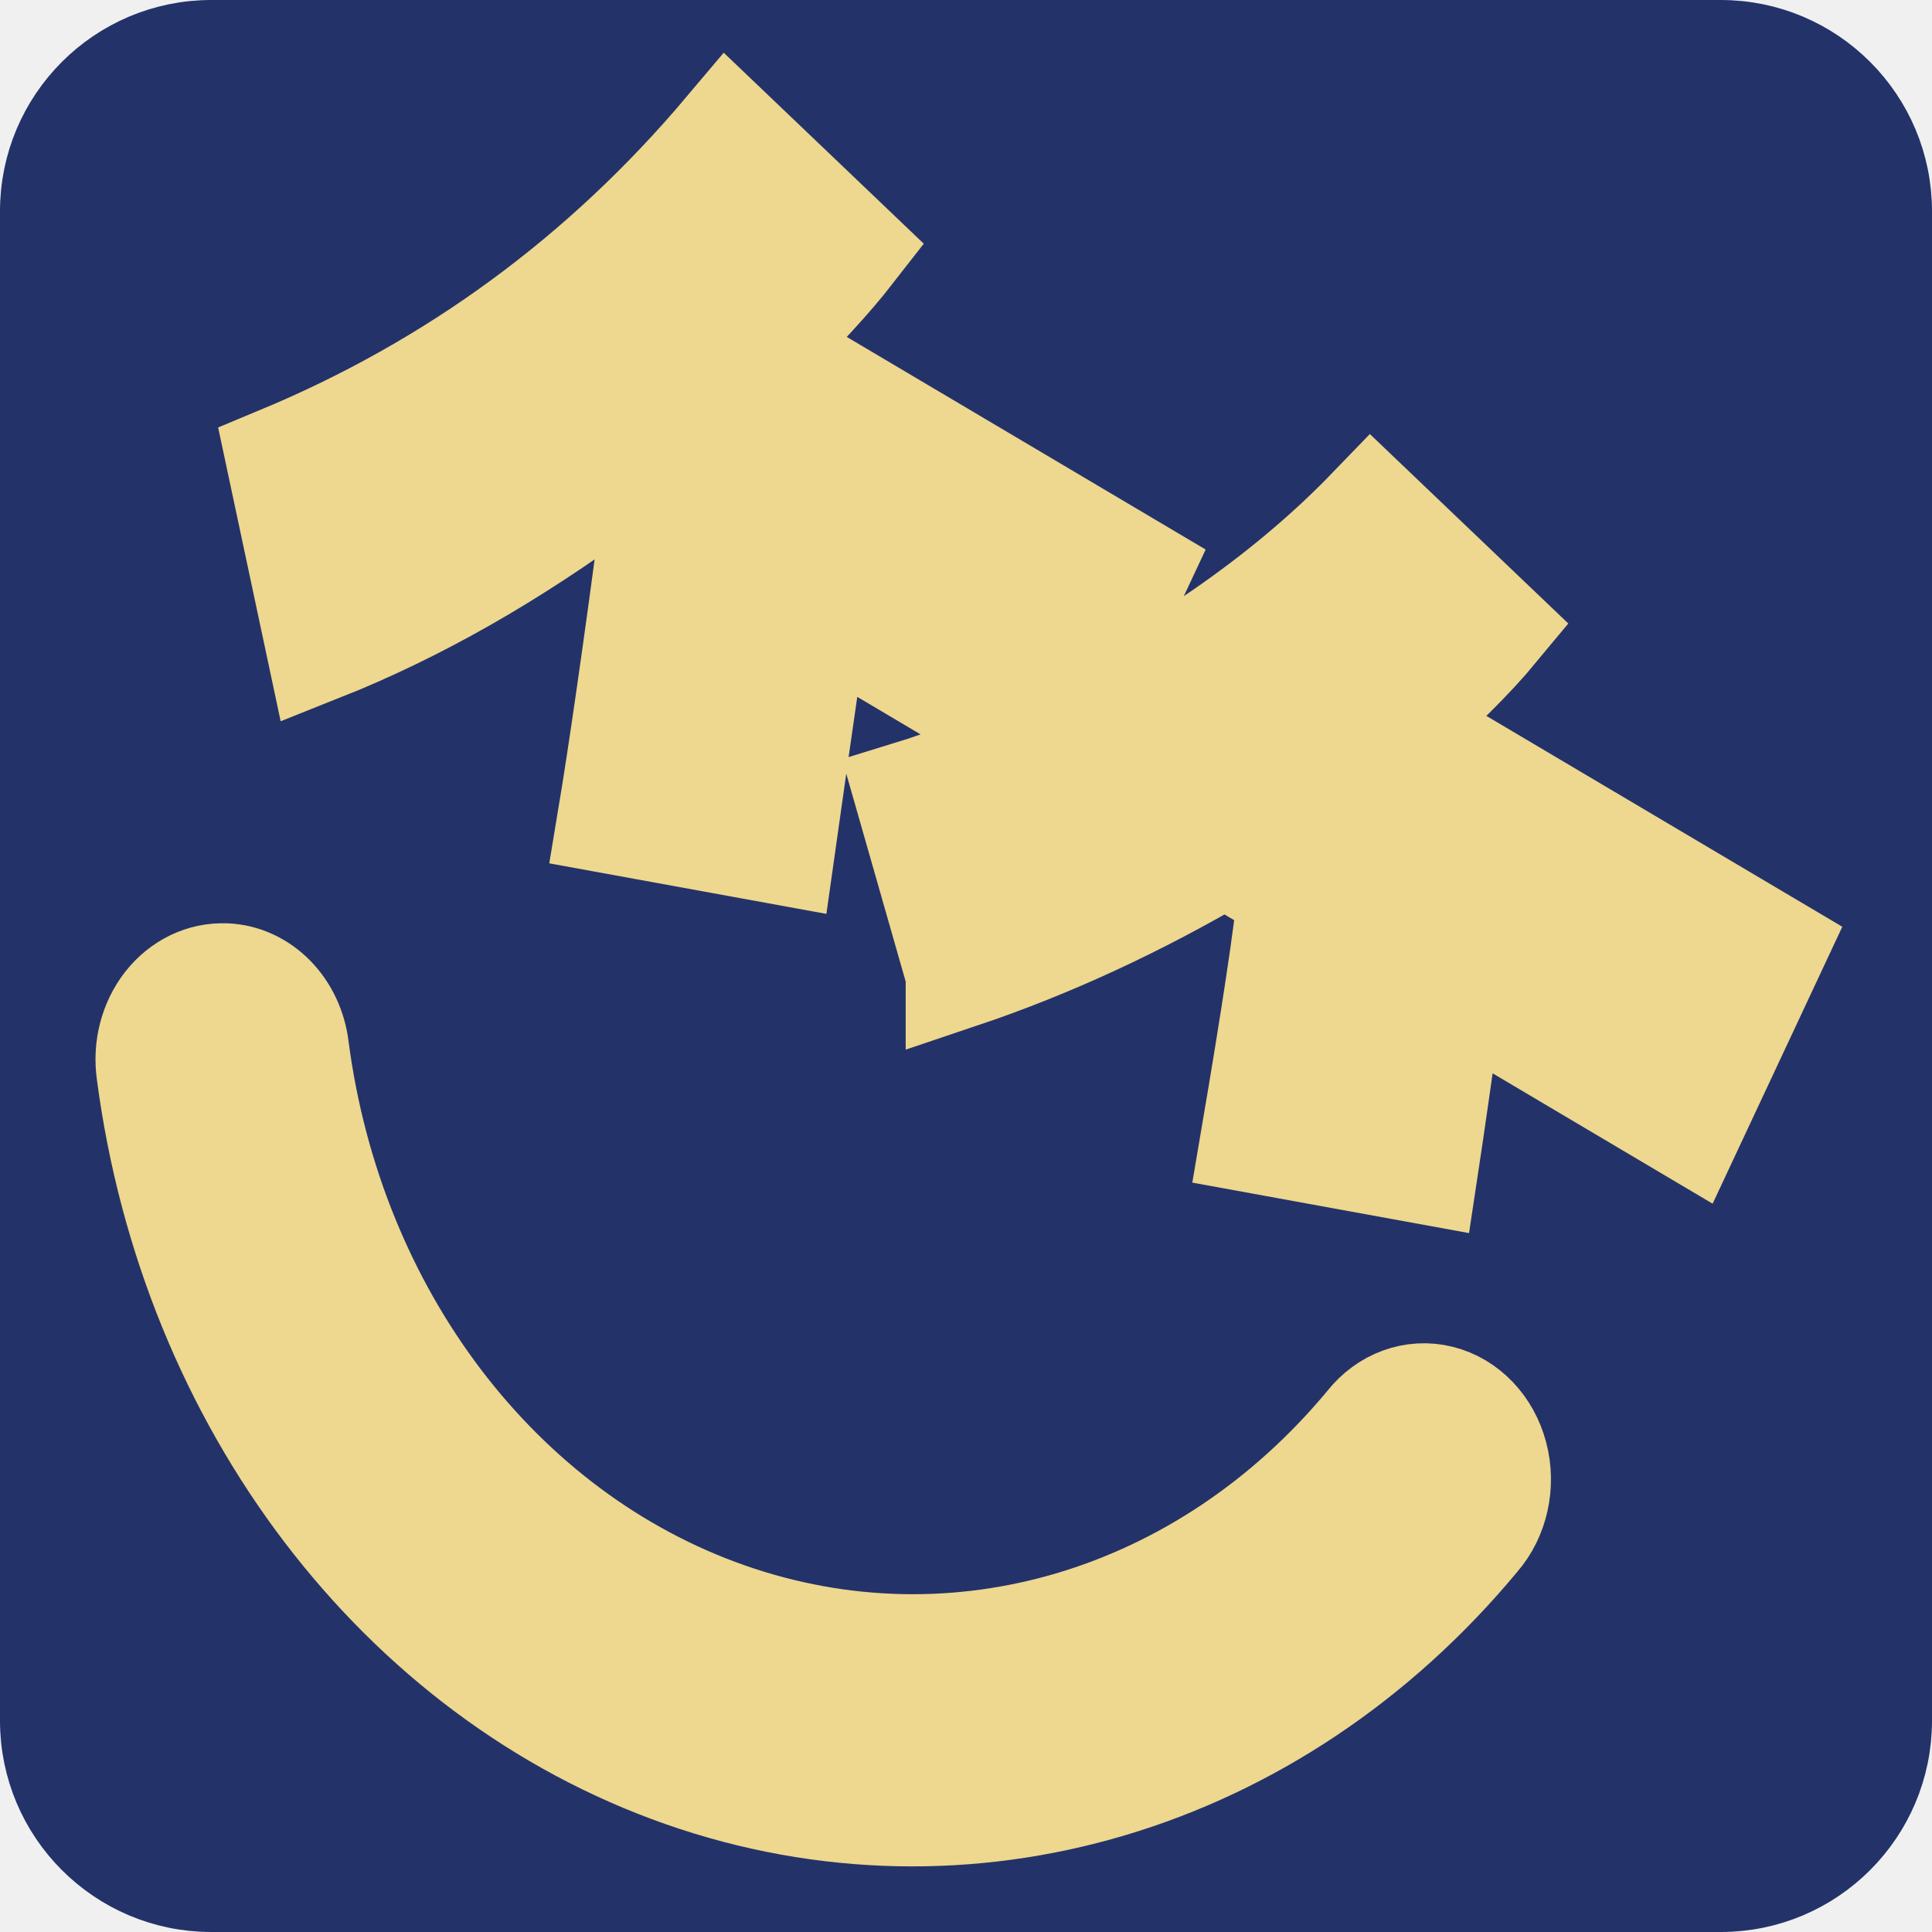
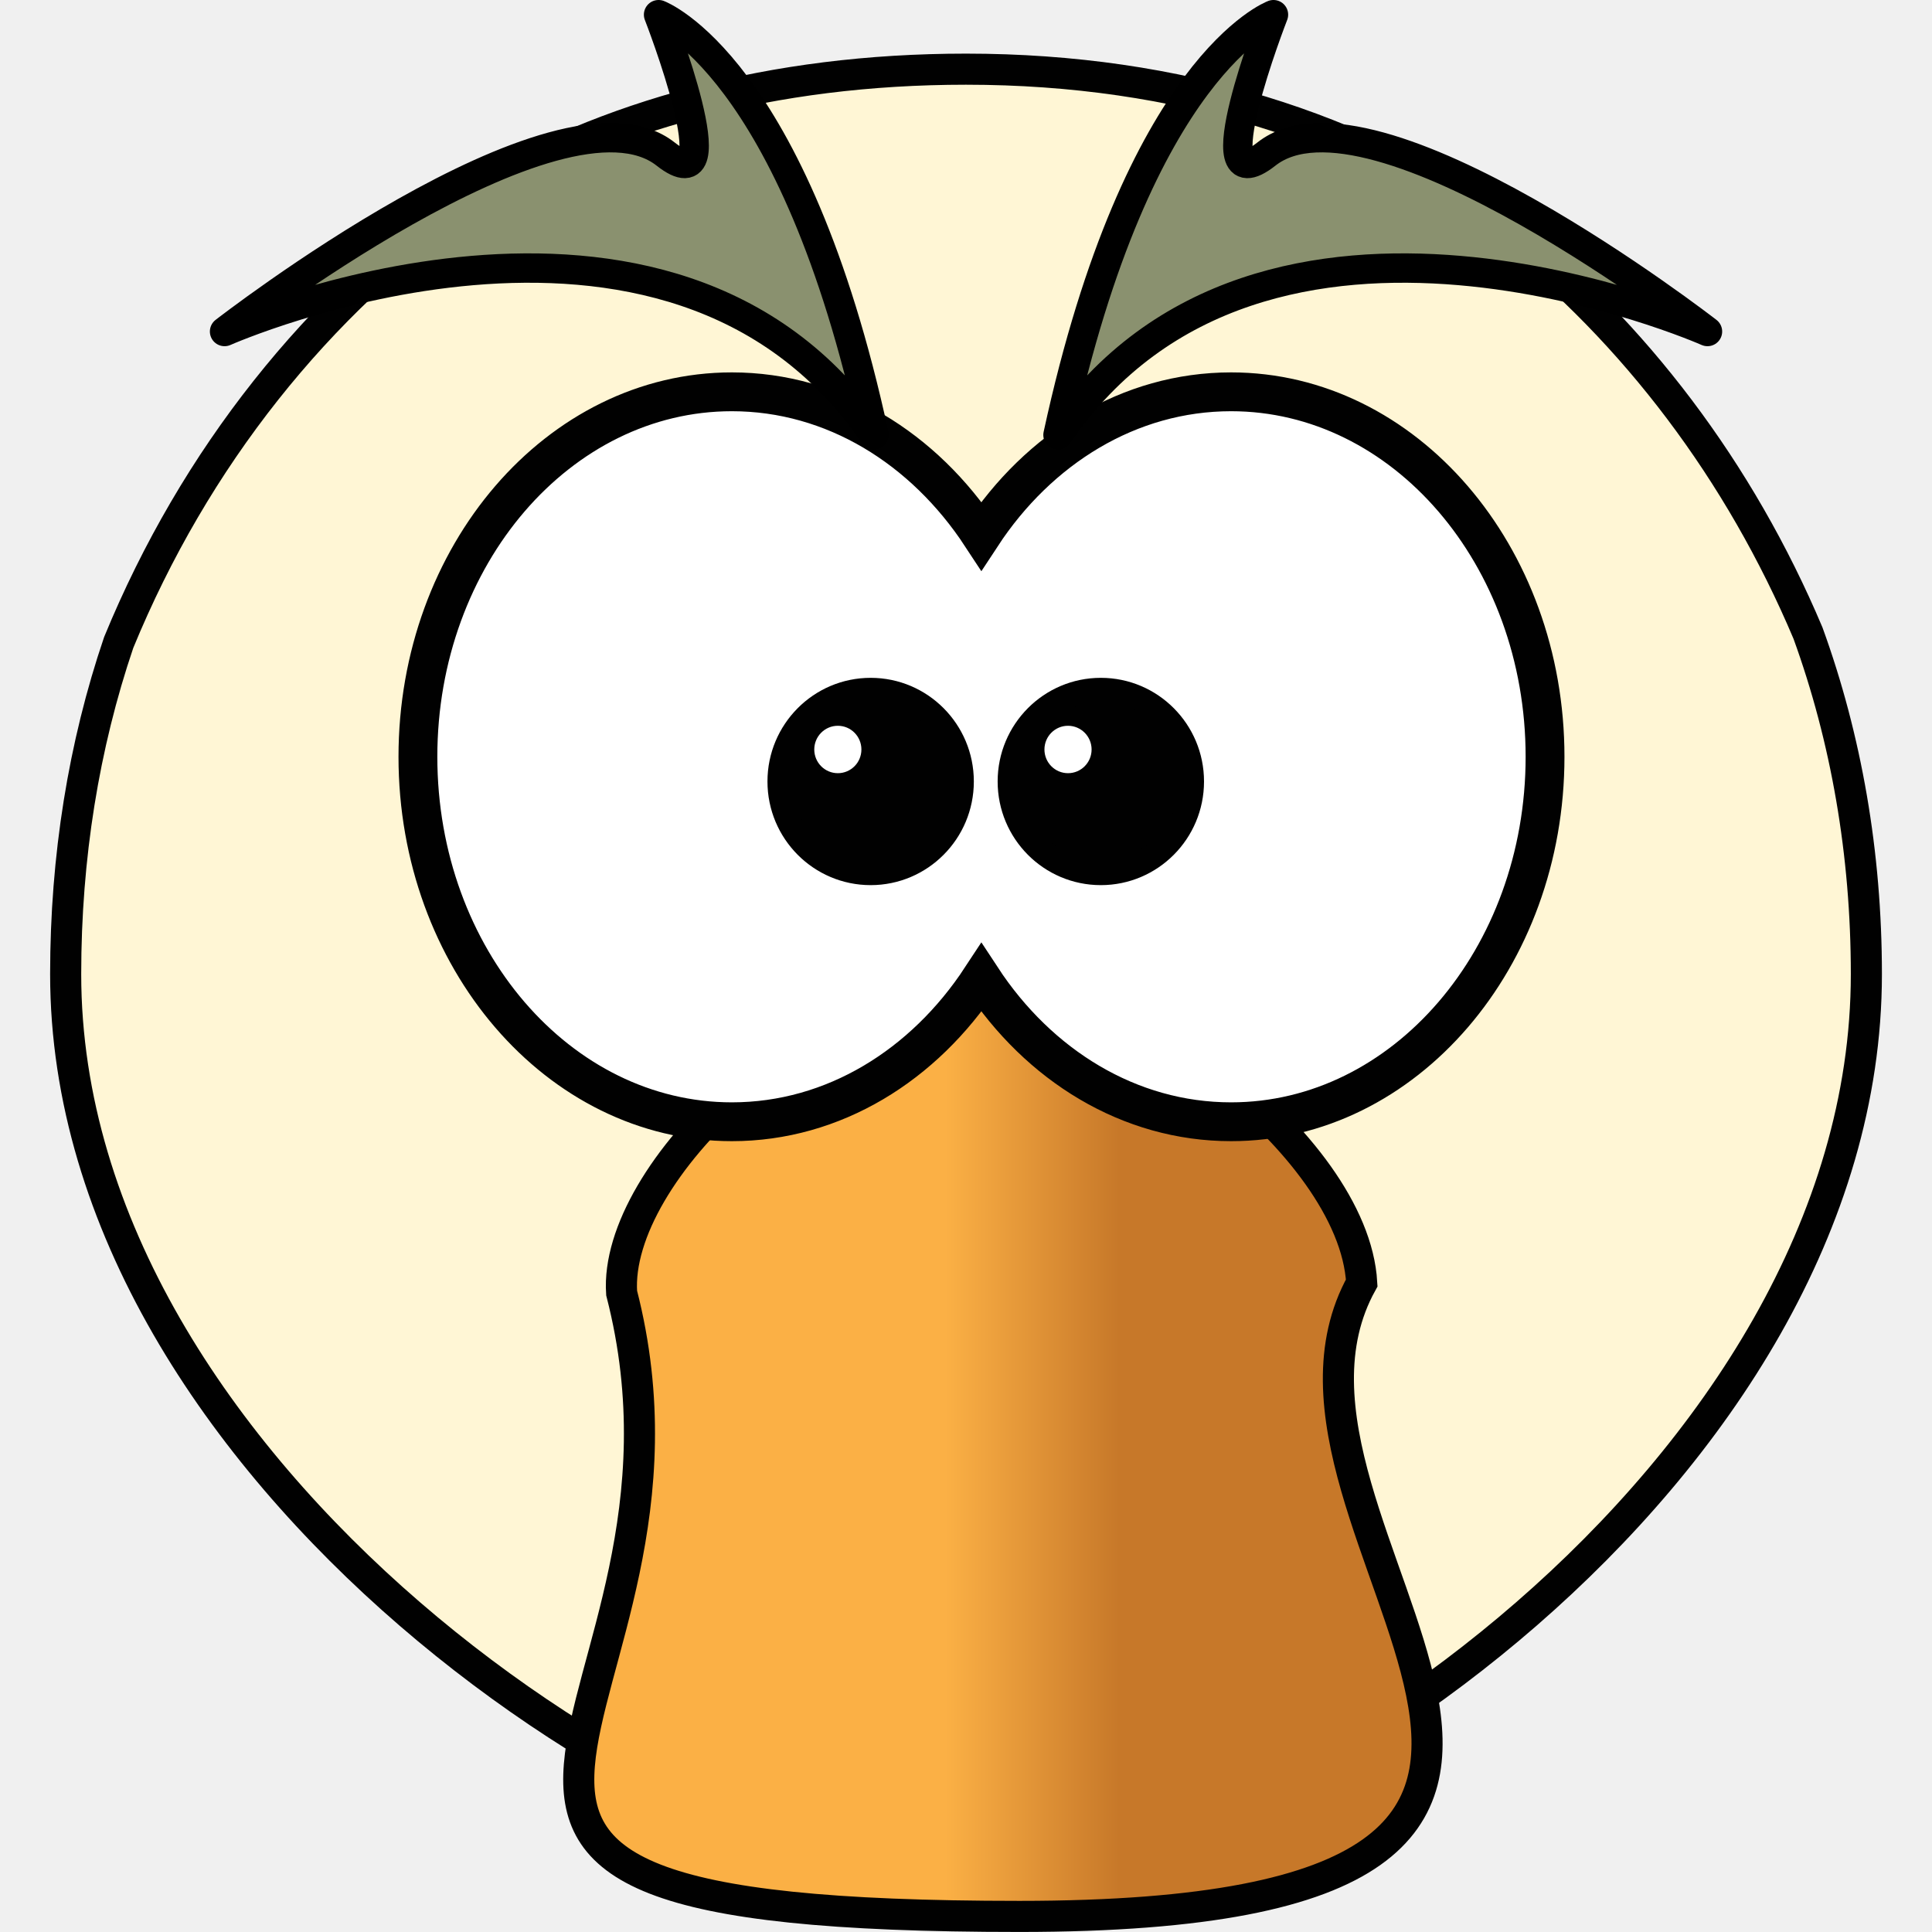
- <svg xmlns="http://www.w3.org/2000/svg" width="32" height="32" viewBox="0 0 32 32" id="svg3337" version="1.1">
-   <defs id="defs3339" />
+ <svg xmlns="http://www.w3.org/2000/svg" xmlns:xlink="http://www.w3.org/1999/xlink" width="32" height="32" viewBox="0 0 32 32" id="svg3337" version="1.1">
+   <defs id="defs3339">
+     <linearGradient id="linearGradient3203">
+       <stop stop-color="#ffb142" id="stop3205" offset="0" />
+       <stop stop-color="#ffb141" id="stop4092" offset="0.887" />
+       <stop stop-color="#c87600" id="stop3207" offset="1" />
+     </linearGradient>
+     <linearGradient gradientUnits="userSpaceOnUse" gradientTransform="matrix(0.1164947,0,0,0.1280578,151.9084,65.79806)" xlink:href="#path2391_2_" id="linearGradient6072" x1="213.147" y1="175.181" x2="236.563" y2="175.181" />
+     <linearGradient gradientTransform="matrix(0.6415,0,0,-0.7781,-31.1663,4.888)" gradientUnits="userSpaceOnUse" id="path2391_2_" y2="-137.292" x2="361.629" y1="-137.292" x1="348.288">
+       <stop stop-color="#fbb045" id="stop323" offset="0" />
+       <stop stop-color="#c77829" id="stop325" offset="1" />
+     </linearGradient>
+   </defs>
  <g id="layer1" transform="translate(0,-1020.362)">
-     <rect ry="3" rx="3" y="1020.862" x="0.5" height="31" width="31" id="rect3375" style="opacity:1;fill:#233369;fill-opacity:1;fill-rule:evenodd;stroke:#233369;stroke-width:1;stroke-linecap:round;stroke-linejoin:round;stroke-miterlimit:4;stroke-dasharray:none;stroke-dashoffset:0;stroke-opacity:1" />
-     <path style="color:#000000;font-style:normal;font-variant:normal;font-weight:normal;font-stretch:normal;font-size:medium;line-height:normal;font-family:sans-serif;text-indent:0;text-align:start;text-decoration:none;text-decoration-line:none;text-decoration-style:solid;text-decoration-color:#000000;letter-spacing:normal;word-spacing:normal;text-transform:none;direction:ltr;block-progression:tb;writing-mode:lr-tb;baseline-shift:baseline;text-anchor:start;white-space:normal;clip-rule:nonzero;display:inline;overflow:visible;visibility:visible;opacity:1;isolation:auto;mix-blend-mode:normal;color-interpolation:sRGB;color-interpolation-filters:linearRGB;solid-color:#000000;solid-opacity:1;fill:#eed78f;fill-opacity:1;fill-rule:evenodd;stroke:#eed78f;stroke-width:1.8;stroke-linecap:round;stroke-linejoin:round;stroke-miterlimit:4;stroke-dasharray:none;stroke-dashoffset:0;stroke-opacity:1;color-rendering:auto;image-rendering:auto;shape-rendering:auto;text-rendering:auto;enable-background:accumulate" d="m 3.732,1036.555 a 1.204,1.355 0 0 0 -1.235,1.57 c 0.716,5.45 4.149,9.963 8.825,11.601 4.676,1.639 9.781,0.117 13.122,-3.911 a 1.204,1.355 0 1 0 -1.761,-1.847 c -2.714,3.271 -6.846,4.502 -10.644,3.171 -3.798,-1.331 -6.577,-4.984 -7.158,-9.41 a 1.204,1.355 0 0 0 -1.148,-1.175 z" id="path4826" />
-     <path style="font-style:normal;font-variant:normal;font-weight:normal;font-stretch:normal;font-size:medium;line-height:100%;font-family:'Corporate Logo Medium';-inkscape-font-specification:'Corporate Logo Medium, ';text-align:center;letter-spacing:0px;word-spacing:0px;text-anchor:middle;fill:#eed78f;fill-opacity:1;stroke:#eed78f;stroke-width:1.8;stroke-linecap:butt;stroke-linejoin:miter;stroke-miterlimit:4;stroke-dasharray:none;stroke-opacity:1" d="m 15.901,1036.494 -0.845,-2.957 q 1.048,-0.321 2.177,-0.881 l -3.733,-2.212 q -0.387,2.678 -0.573,4.001 l -2.796,-0.51 q 0.273,-1.64 0.727,-5.057 l -0.824,-0.488 q -2.368,1.75 -4.727,2.688 l -0.658,-3.092 q 4.346,-1.808 7.409,-5.439 l 2.033,1.941 q -0.545,0.701 -1.513,1.643 l 6.23,3.691 -1.231,2.629 q 3.152,-1.573 5.138,-3.631 l 2.033,1.941 q -0.569,0.687 -1.625,1.618 l 6.23,3.691 -1.381,2.949 -3.951,-2.341 q -0.292,2.079 -0.44,3.056 l -2.796,-0.51 q 0.513,-3.013 0.618,-4.098 l -1.115,-0.66 q -2.182,1.287 -4.387,2.029 z" id="path4833" />
+     <use x="0" y="0" xlink:href="#g7429" transform="matrix(0.9798927,0.185855,-0.185855,0.9798928,20.47528,1015.036)" id="use7882" style="fill:#000000;stroke:#ffffff;fill-opacity:0" width="100%" height="100%" />
+     <g style="display:inline" transform="matrix(1.053116,0,0,1.053116,-170.4575,951.4418)" id="g5916">
+       <path id="path6024" d="m 185.522,69.059 c -2.252,-1.593 -5.111,-2.527 -8.469,-2.527 -3.055,0 -5.661,0.73 -7.775,1.998 -2.418,1.68 -4.36,4.12 -5.551,7.019 -0.549,1.616 -0.834,3.374 -0.834,5.216 0,7.856 9.711,14.233 14.161,14.233 4.623,0 14.16,-6.377 14.16,-14.233 0,-1.898 -0.317,-3.708 -0.918,-5.363 -1.074,-2.544 -2.728,-4.728 -4.774,-6.342 z" style="fill:#fff6d5;fill-opacity:1;stroke:#010101;stroke-width:0.489;stroke-linecap:round;stroke-linejoin:round" />
+       <path id="path6026" d="m 177.724,82.054 c -1.93,0 -4.028,2.032 -3.944,3.315 1.159,4.544 -3.745,6.631 4.196,6.631 7.941,0 2.157,-4.098 3.608,-6.738 -0.084,-1.497 -2.601,-3.315 -3.86,-3.208 z" style="opacity:0.32;fill:#010101;stroke:#010101;stroke-width:0.744" />
+       <path stroke-miterlimit="4" d="m 177.519,80.878 c -2.878,0 -6.008,3.005 -5.882,4.902 1.728,6.72 -5.586,9.805 6.258,9.805 11.844,0 3.218,-6.059 5.382,-9.963 -0.125,-2.214 -3.879,-4.902 -5.758,-4.744 z" id="path6028" style="fill:url(#linearGradient6072);stroke:#010101;stroke-width:0.489;stroke-miterlimit:4" />
+       <g id="g6030" transform="matrix(0.1221395,0,0,0.1221395,151.9084,65.79806)">
+         <path id="path6032" d="m 175.721,47.554 c -22.31,0 -40.428,21.055 -40.428,46.998 0,25.943 18.118,46.997 40.428,46.997 13.109,0 24.742,-7.279 32.126,-18.541 7.385,11.271 19.043,18.541 32.159,18.541 22.307,0 40.426,-21.055 40.426,-46.997 0,-25.944 -18.119,-46.998 -40.426,-46.998 -13.115,0 -24.774,7.273 -32.159,18.542 -7.385,-11.259 -19.02,-18.542 -32.126,-18.542 z" style="fill:#ffffff;stroke:#010101;stroke-width:5;stroke-linecap:round" />
+         <g id="g6034">
+           <path id="path6036" d="m 205.294,97.733 c 0,6.497 -5.24,11.762 -11.702,11.762 -6.464,0 -11.704,-5.267 -11.704,-11.762 0,-6.497 5.24,-11.763 11.704,-11.763 6.462,0 11.702,5.267 11.702,11.763 z" style="fill:#010101;stroke:#010101;stroke-width:3.169;stroke-linecap:round" />
+           <path id="path6038" d="m 192.401,93.613 c 0,1.686 -1.357,3.051 -3.034,3.051 -1.677,0 -3.036,-1.365 -3.036,-3.051 0,-1.686 1.359,-3.053 3.036,-3.053 1.677,0 3.034,1.368 3.034,3.053 z" style="fill:#ffffff" />
+         </g>
+         <g id="g6040">
+           <path id="path6042" d="m 234.934,97.733 c 0,6.497 -5.24,11.762 -11.702,11.762 -6.464,0 -11.704,-5.267 -11.704,-11.762 0,-6.497 5.24,-11.763 11.704,-11.763 6.462,0 11.702,5.267 11.702,11.763 z" style="fill:#010101;stroke:#010101;stroke-width:3.169;stroke-linecap:round" />
+           <path id="path6044" d="m 222.042,93.613 c 0,1.686 -1.359,3.051 -3.036,3.051 -1.677,0 -3.036,-1.365 -3.036,-3.051 0,-1.686 1.358,-3.053 3.036,-3.053 1.676,0.002 3.036,1.368 3.036,3.053 z" style="fill:#ffffff" />
+         </g>
+       </g>
+       <path stroke-miterlimit="4" d="m 178.5,72.285 c 1.262,-5.822 3.389,-6.61 3.389,-6.61 0,0 -1.184,3.037 -0.111,2.192 1.66,-1.308 6.937,2.791 6.937,2.791 0,0 -6.992,-3.1 -10.215,1.627 z" id="path6046" style="fill:#8a916f;fill-rule:evenodd;stroke:#000000;stroke-width:0.462;stroke-linejoin:round;stroke-miterlimit:4" />
+       <path stroke-miterlimit="4" d="m 175.607,72.285 c -1.262,-5.822 -3.389,-6.61 -3.389,-6.61 0,0 1.183,3.037 0.111,2.192 -1.66,-1.308 -6.937,2.791 -6.937,2.791 0,0 6.992,-3.1 10.215,1.627 z" id="path6048" style="fill:#8a916f;fill-rule:evenodd;stroke:#000000;stroke-width:0.462;stroke-linejoin:round;stroke-miterlimit:4" />
+       <g display="none" id="g6050" style="display:none" transform="matrix(0.04009564,0,0,0.04009564,105.9544,87.40371)">
+         <path d="m 3453.791,1697.723 c 43.936,-106.978 118.035,-121.461 118.035,-121.461 0,0 -41.212,55.805 -3.886,40.28 57.8,-24.043 241.59,51.286 241.59,51.286 0,0 -243.501,-56.96 -355.739,29.895 z" id="path6052" style="fill:#ffffff;stroke:#010101;stroke-width:5;stroke-linejoin:round" />
+         <path d="m 3353.034,1687.747 c -43.935,-106.978 -118.035,-121.461 -118.035,-121.461 0,0 41.218,55.798 3.88,40.28 -57.8,-24.036 -241.584,51.285 -241.584,51.285 0,0 243.501,-56.966 355.74,29.895 z" id="path6054" style="fill:#ffffff;stroke:#010101;stroke-width:5;stroke-linejoin:round" />
+       </g>
+       <g display="none" id="g6056" style="display:none" transform="matrix(0.04009564,0,0,0.04009564,105.9544,87.40371)">
+         <rect stroke-miterlimit="4" y="-360.406" x="-30.376" height="83.765" width="83.765" id="rect6058" style="fill:none;stroke:#000000;stroke-width:0.835;stroke-linecap:round;stroke-linejoin:round;stroke-miterlimit:4;stroke-dashoffset:0" />
+         <rect stroke-miterlimit="4" id="rect6060" width="83.765" height="83.765" x="69.624" y="-360.406" style="fill:none;stroke:#000000;stroke-width:0.835;stroke-linecap:round;stroke-linejoin:round;stroke-miterlimit:4;stroke-dashoffset:0" />
+         <rect stroke-miterlimit="4" id="rect6062" width="83.765" height="83.765" x="-30.376" y="-256.406" style="fill:none;stroke:#000000;stroke-width:0.835;stroke-linecap:round;stroke-linejoin:round;stroke-miterlimit:4;stroke-dashoffset:0" />
+         <rect stroke-miterlimit="4" y="-256.406" x="69.624" height="83.765" width="83.765" id="rect6064" style="fill:none;stroke:#000000;stroke-width:0.835;stroke-linecap:round;stroke-linejoin:round;stroke-miterlimit:4;stroke-dashoffset:0" />
+         <rect stroke-miterlimit="4" id="rect6066" width="83.765" height="83.765" x="173.624" y="-302.406" style="fill:none;stroke:#000000;stroke-width:0.835;stroke-linecap:round;stroke-linejoin:round;stroke-miterlimit:4;stroke-dashoffset:0" />
+         <rect stroke-miterlimit="4" y="-302.406" x="277.624" height="83.765" width="83.765" id="rect6068" style="fill:none;stroke:#000000;stroke-width:0.835;stroke-linecap:round;stroke-linejoin:round;stroke-miterlimit:4;stroke-dashoffset:0" />
+       </g>
+     </g>
  </g>
</svg>
